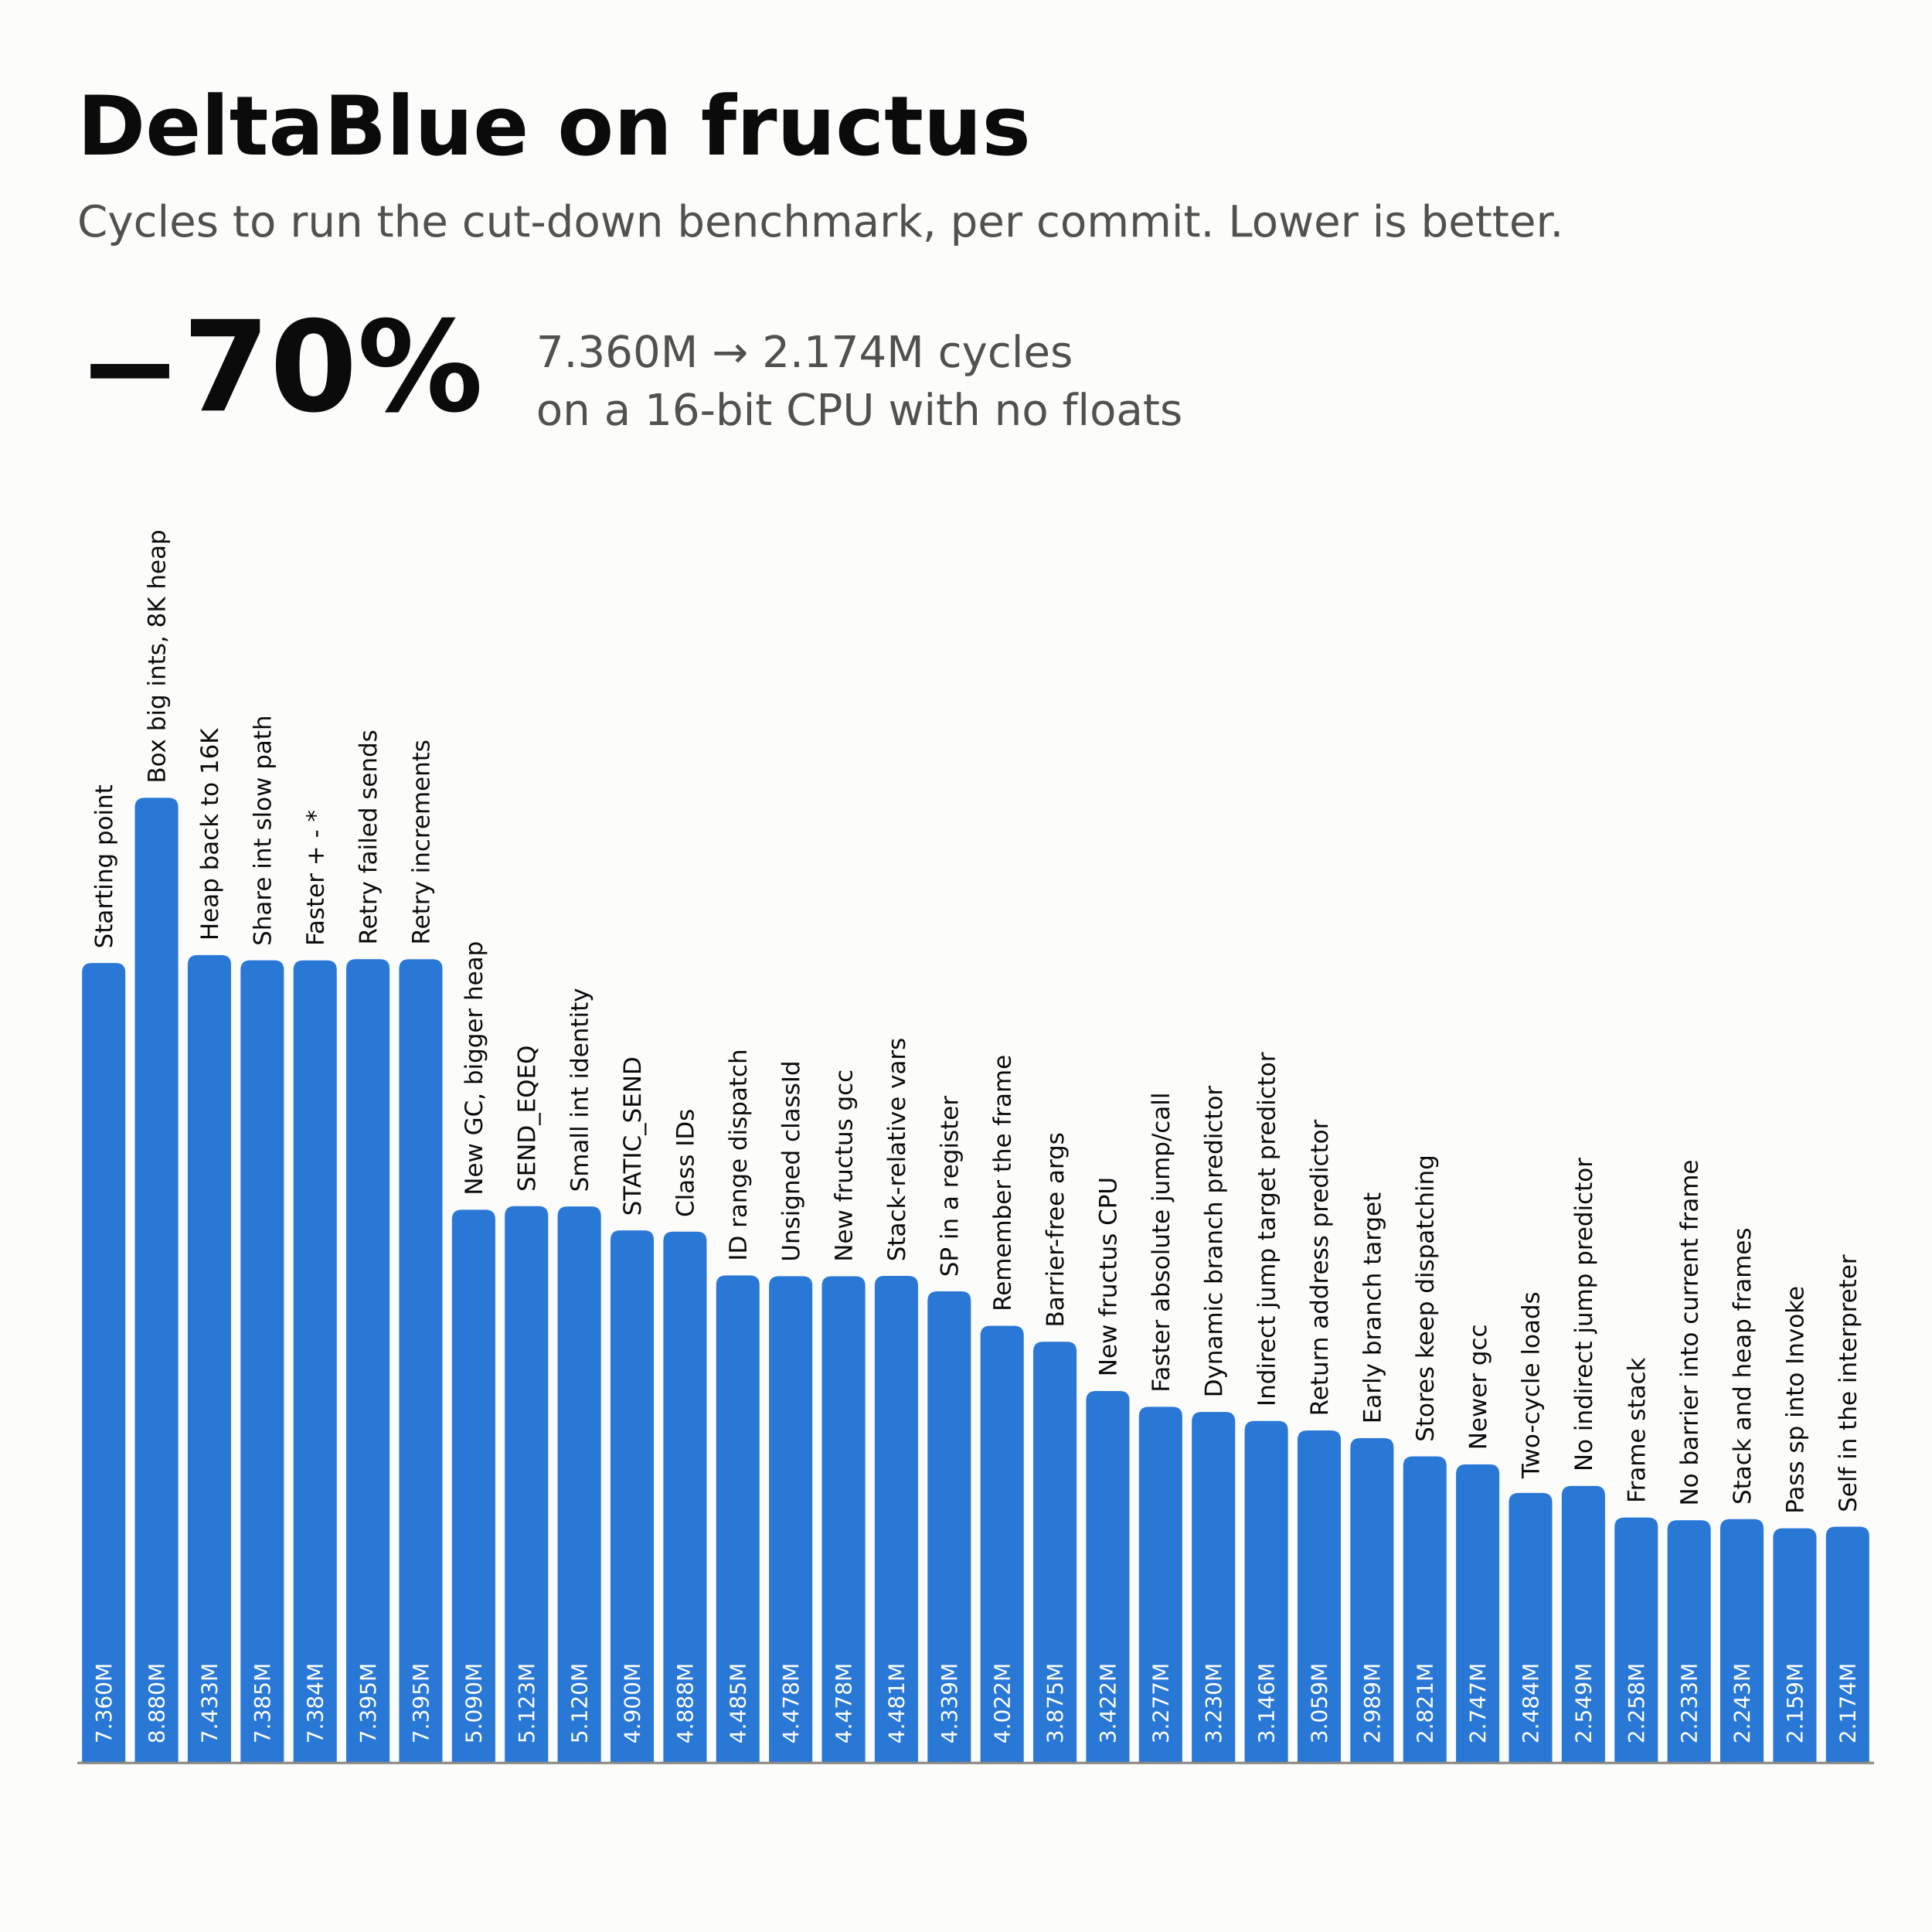
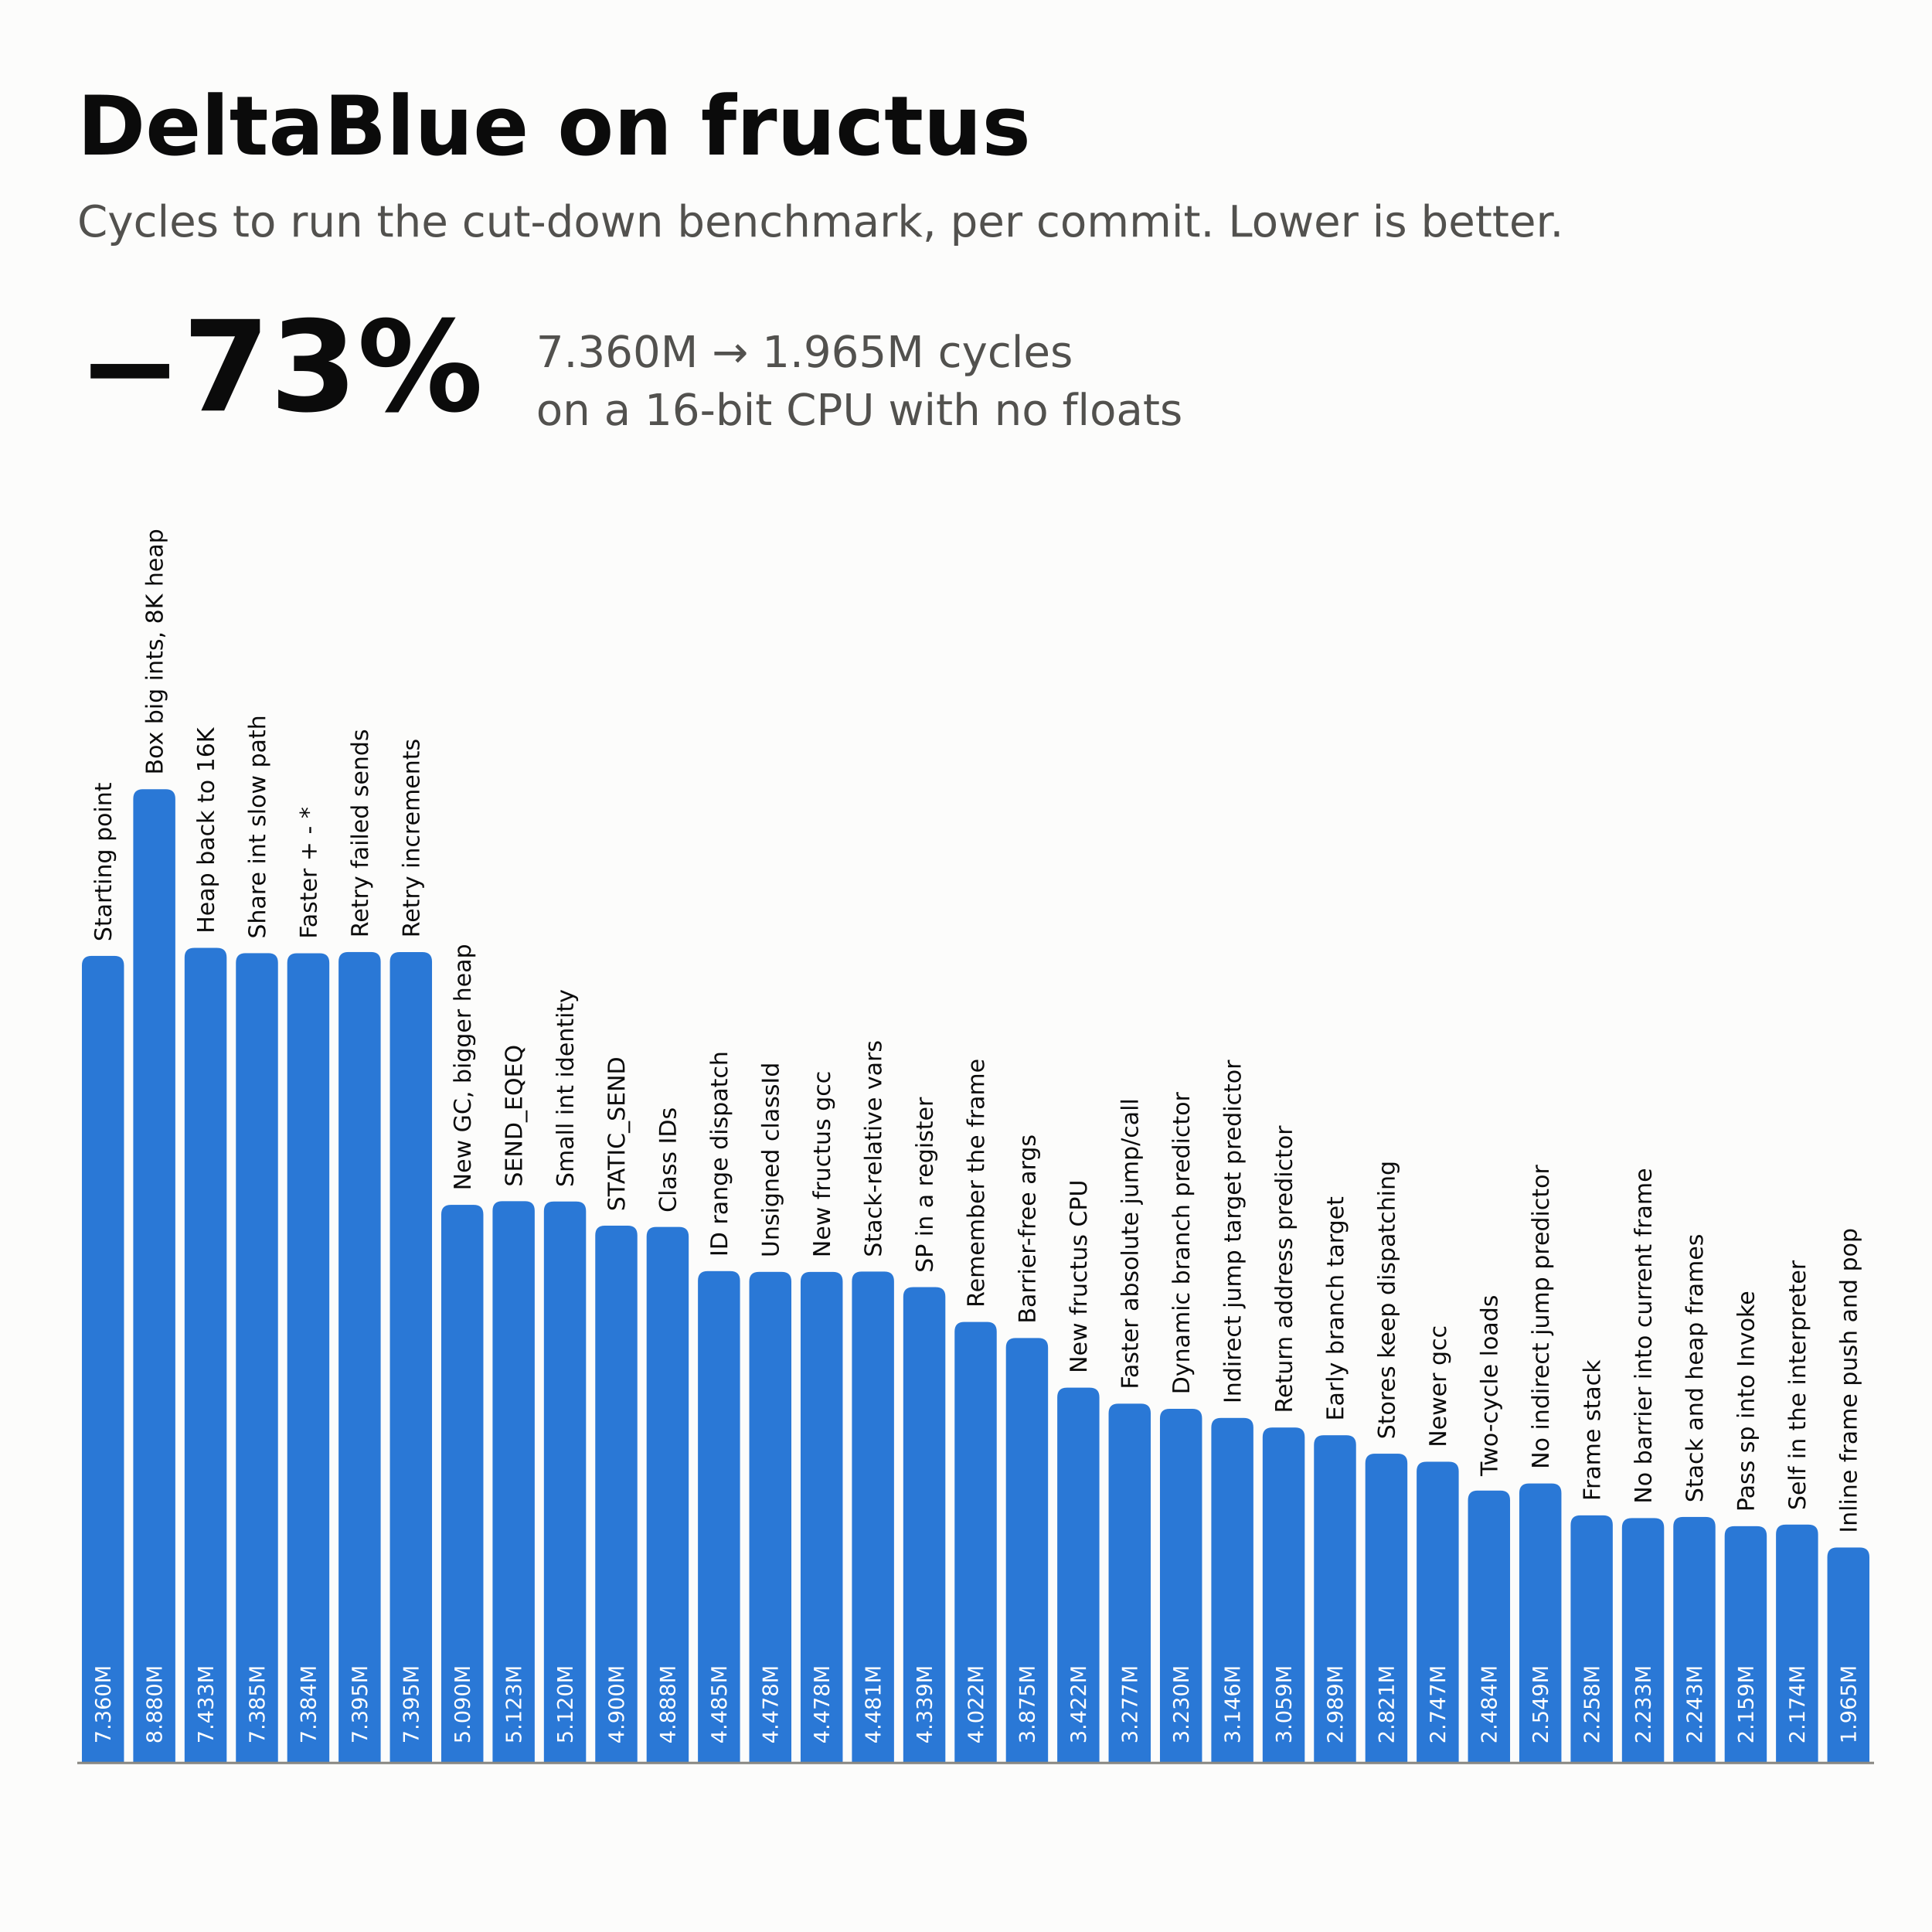
<svg xmlns="http://www.w3.org/2000/svg" width="800" height="800" viewBox="0 0 800 800" font-family="'DejaVu Sans', 'Liberation Sans', sans-serif">
  <rect width="800" height="800" fill="#fcfcfb" />
  <text x="32" y="64" font-size="34" font-weight="bold" fill="#0b0b0b">DeltaBlue on fructus</text>
  <text x="32" y="98" font-size="18" fill="#52514e">Cycles to run the cut-down benchmark, per commit. Lower is better.</text>
-   <text x="32" y="170" font-size="52" font-weight="bold" fill="#0b0b0b">−70%</text>
-   <text x="222" y="152" font-size="18" fill="#52514e">7.360M → 2.174M cycles</text>
+   <text x="32" y="170" font-size="52" font-weight="bold" fill="#0b0b0b">−73%</text>
+   <text x="222" y="152" font-size="18" fill="#52514e">7.360M → 1.965M cycles</text>
  <text x="222" y="176" font-size="18" fill="#52514e">on a 16-bit CPU with no floats</text>
-   <path d="M33.969,730 V402.757 Q33.969,398.757 37.969,398.757 H47.913 Q51.913,398.757 51.913,402.757 V730 Z" fill="#2a78d6" />
-   <text transform="translate(46.17101,722) rotate(-90)" font-size="8.972" fill="#ffffff">7.360M</text>
-   <text transform="translate(46.494,392.7574) rotate(-90)" font-size="9.9" fill="#0b0b0b">Starting point</text>
-   <path d="M55.852,730 V334.349 Q55.852,330.349 59.852,330.349 H69.795 Q73.795,330.349 73.795,334.349 V730 Z" fill="#2a78d6" />
-   <text transform="translate(68.05336,722) rotate(-90)" font-size="8.972" fill="#ffffff">8.880M</text>
-   <text transform="translate(68.37635,324.3487) rotate(-90)" font-size="9.9" fill="#0b0b0b">Box big ints, 8K heap</text>
-   <path d="M77.734,730 V399.472 Q77.734,395.472 81.734,395.472 H91.678 Q95.678,395.472 95.678,399.472 V730 Z" fill="#2a78d6" />
-   <text transform="translate(89.93572,722) rotate(-90)" font-size="8.972" fill="#ffffff">7.433M</text>
-   <text transform="translate(90.2587,389.472) rotate(-90)" font-size="9.9" fill="#0b0b0b">Heap back to 16K</text>
-   <path d="M99.616,730 V401.632 Q99.616,397.632 103.616,397.632 H113.56 Q117.56,397.632 117.56,401.632 V730 Z" fill="#2a78d6" />
-   <text transform="translate(111.8181,722) rotate(-90)" font-size="8.972" fill="#ffffff">7.385M</text>
-   <text transform="translate(112.1411,391.6323) rotate(-90)" font-size="9.9" fill="#0b0b0b">Share int slow path</text>
-   <path d="M121.499,730 V401.677 Q121.499,397.677 125.499,397.677 H135.442 Q139.442,397.677 139.442,401.677 V730 Z" fill="#2a78d6" />
-   <text transform="translate(133.7004,722) rotate(-90)" font-size="8.972" fill="#ffffff">7.384M</text>
-   <text transform="translate(134.0234,391.6773) rotate(-90)" font-size="9.9" fill="#0b0b0b">Faster + - *</text>
-   <path d="M143.381,730 V401.173 Q143.381,397.173 147.381,397.173 H157.325 Q161.325,397.173 161.325,401.173 V730 Z" fill="#2a78d6" />
-   <text transform="translate(155.5828,722) rotate(-90)" font-size="8.972" fill="#ffffff">7.395M</text>
-   <text transform="translate(155.9058,391.173) rotate(-90)" font-size="9.9" fill="#0b0b0b">Retry failed sends</text>
-   <path d="M165.264,730 V401.195 Q165.264,397.195 169.264,397.195 H179.207 Q183.207,397.195 183.207,401.195 V730 Z" fill="#2a78d6" />
-   <text transform="translate(177.4651,722) rotate(-90)" font-size="8.972" fill="#ffffff">7.395M</text>
-   <text transform="translate(177.7881,391.195) rotate(-90)" font-size="9.9" fill="#0b0b0b">Retry increments</text>
-   <path d="M187.146,730 V504.938 Q187.146,500.938 191.146,500.938 H201.089 Q205.089,500.938 205.089,504.938 V730 Z" fill="#2a78d6" />
-   <text transform="translate(199.3475,722) rotate(-90)" font-size="8.972" fill="#ffffff">5.090M</text>
-   <text transform="translate(199.6705,494.9382) rotate(-90)" font-size="9.9" fill="#0b0b0b">New GC, bigger heap</text>
-   <path d="M209.028,730 V503.432 Q209.028,499.432 213.028,499.432 H222.972 Q226.972,499.432 226.972,503.432 V730 Z" fill="#2a78d6" />
-   <text transform="translate(221.2298,722) rotate(-90)" font-size="8.972" fill="#ffffff">5.123M</text>
-   <text transform="translate(221.5528,493.4321) rotate(-90)" font-size="9.9" fill="#0b0b0b">SEND_EQEQ</text>
-   <path d="M230.911,730 V503.57 Q230.911,499.57 234.911,499.57 H244.854 Q248.854,499.57 248.854,503.57 V730 Z" fill="#2a78d6" />
-   <text transform="translate(243.1122,722) rotate(-90)" font-size="8.972" fill="#ffffff">5.120M</text>
-   <text transform="translate(243.4352,493.5704) rotate(-90)" font-size="9.9" fill="#0b0b0b">Small int identity</text>
-   <path d="M252.793,730 V513.472 Q252.793,509.472 256.793,509.472 H266.736 Q270.736,509.472 270.736,513.472 V730 Z" fill="#2a78d6" />
-   <text transform="translate(264.9945,722) rotate(-90)" font-size="8.972" fill="#ffffff">4.900M</text>
-   <text transform="translate(265.3175,503.4717) rotate(-90)" font-size="9.9" fill="#0b0b0b">STATIC_SEND</text>
-   <path d="M274.675,730 V514.001 Q274.675,510.001 278.675,510.001 H288.619 Q292.619,510.001 292.619,514.001 V730 Z" fill="#2a78d6" />
-   <text transform="translate(286.8769,722) rotate(-90)" font-size="8.972" fill="#ffffff">4.888M</text>
-   <text transform="translate(287.1999,504.0009) rotate(-90)" font-size="9.9" fill="#0b0b0b">Class IDs</text>
-   <path d="M296.558,730 V532.131 Q296.558,528.131 300.558,528.131 H310.501 Q314.501,528.131 314.501,532.131 V730 Z" fill="#2a78d6" />
-   <text transform="translate(308.7592,722) rotate(-90)" font-size="8.972" fill="#ffffff">4.485M</text>
-   <text transform="translate(309.0822,522.1305) rotate(-90)" font-size="9.9" fill="#0b0b0b">ID range dispatch</text>
-   <path d="M318.44,730 V532.454 Q318.44,528.454 322.44,528.454 H332.384 Q336.384,528.454 336.384,532.454 V730 Z" fill="#2a78d6" />
-   <text transform="translate(330.6416,722) rotate(-90)" font-size="8.972" fill="#ffffff">4.478M</text>
-   <text transform="translate(330.9646,522.4535) rotate(-90)" font-size="9.9" fill="#0b0b0b">Unsigned classId</text>
-   <path d="M340.322,730 V532.466 Q340.322,528.466 344.322,528.466 H354.266 Q358.266,528.466 358.266,532.466 V730 Z" fill="#2a78d6" />
-   <text transform="translate(352.524,722) rotate(-90)" font-size="8.972" fill="#ffffff">4.478M</text>
-   <text transform="translate(352.8469,522.4663) rotate(-90)" font-size="9.9" fill="#0b0b0b">New fructus gcc</text>
-   <path d="M362.205,730 V532.319 Q362.205,528.319 366.205,528.319 H376.148 Q380.148,528.319 380.148,532.319 V730 Z" fill="#2a78d6" />
-   <text transform="translate(374.4063,722) rotate(-90)" font-size="8.972" fill="#ffffff">4.481M</text>
-   <text transform="translate(374.7293,522.3189) rotate(-90)" font-size="9.9" fill="#0b0b0b">Stack-relative vars</text>
-   <path d="M384.087,730 V538.716 Q384.087,534.716 388.087,534.716 H398.031 Q402.031,534.716 402.031,538.716 V730 Z" fill="#2a78d6" />
-   <text transform="translate(396.2887,722) rotate(-90)" font-size="8.972" fill="#ffffff">4.339M</text>
-   <text transform="translate(396.6116,528.7159) rotate(-90)" font-size="9.9" fill="#0b0b0b">SP in a register</text>
-   <path d="M405.969,730 V552.995 Q405.969,548.995 409.969,548.995 H419.913 Q423.913,548.995 423.913,552.995 V730 Z" fill="#2a78d6" />
-   <text transform="translate(418.171,722) rotate(-90)" font-size="8.972" fill="#ffffff">4.022M</text>
-   <text transform="translate(418.494,542.9948) rotate(-90)" font-size="9.9" fill="#0b0b0b">Remember the frame</text>
-   <path d="M427.852,730 V559.594 Q427.852,555.594 431.852,555.594 H441.795 Q445.795,555.594 445.795,559.594 V730 Z" fill="#2a78d6" />
-   <text transform="translate(440.0534,722) rotate(-90)" font-size="8.972" fill="#ffffff">3.875M</text>
-   <text transform="translate(440.3763,549.5937) rotate(-90)" font-size="9.9" fill="#0b0b0b">Barrier-free args</text>
-   <path d="M449.734,730 V579.97 Q449.734,575.97 453.734,575.97 H463.678 Q467.678,575.97 467.678,579.97 V730 Z" fill="#2a78d6" />
-   <text transform="translate(461.9357,722) rotate(-90)" font-size="8.972" fill="#ffffff">3.422M</text>
-   <text transform="translate(462.2587,569.9696) rotate(-90)" font-size="9.9" fill="#0b0b0b">New fructus CPU</text>
-   <path d="M471.616,730 V586.537 Q471.616,582.537 475.616,582.537 H485.56 Q489.56,582.537 489.56,586.537 V730 Z" fill="#2a78d6" />
-   <text transform="translate(483.8181,722) rotate(-90)" font-size="8.972" fill="#ffffff">3.277M</text>
-   <text transform="translate(484.1411,576.5371) rotate(-90)" font-size="9.9" fill="#0b0b0b">Faster absolute jump/call</text>
-   <path d="M493.499,730 V588.651 Q493.499,584.651 497.499,584.651 H507.442 Q511.442,584.651 511.442,588.651 V730 Z" fill="#2a78d6" />
-   <text transform="translate(505.7004,722) rotate(-90)" font-size="8.972" fill="#ffffff">3.230M</text>
-   <text transform="translate(506.0234,578.6506) rotate(-90)" font-size="9.9" fill="#0b0b0b">Dynamic branch predictor</text>
-   <path d="M515.381,730 V592.393 Q515.381,588.393 519.381,588.393 H529.325 Q533.325,588.393 533.325,592.393 V730 Z" fill="#2a78d6" />
-   <text transform="translate(527.5828,722) rotate(-90)" font-size="8.972" fill="#ffffff">3.146M</text>
-   <text transform="translate(527.9058,582.3928) rotate(-90)" font-size="9.9" fill="#0b0b0b">Indirect jump target predictor</text>
-   <path d="M537.264,730 V596.327 Q537.264,592.327 541.264,592.327 H551.207 Q555.207,592.327 555.207,596.327 V730 Z" fill="#2a78d6" />
-   <text transform="translate(549.4651,722) rotate(-90)" font-size="8.972" fill="#ffffff">3.059M</text>
-   <text transform="translate(549.7881,586.3268) rotate(-90)" font-size="9.9" fill="#0b0b0b">Return address predictor</text>
-   <path d="M559.146,730 V599.499 Q559.146,595.499 563.146,595.499 H573.089 Q577.089,595.499 577.089,599.499 V730 Z" fill="#2a78d6" />
-   <text transform="translate(571.3475,722) rotate(-90)" font-size="8.972" fill="#ffffff">2.989M</text>
-   <text transform="translate(571.6705,589.4993) rotate(-90)" font-size="9.9" fill="#0b0b0b">Early branch target</text>
-   <path d="M581.028,730 V607.059 Q581.028,603.059 585.028,603.059 H594.972 Q598.972,603.059 598.972,607.059 V730 Z" fill="#2a78d6" />
-   <text transform="translate(593.2298,722) rotate(-90)" font-size="8.972" fill="#ffffff">2.821M</text>
-   <text transform="translate(593.5528,597.0593) rotate(-90)" font-size="9.9" fill="#0b0b0b">Stores keep dispatching</text>
-   <path d="M602.911,730 V610.378 Q602.911,606.378 606.911,606.378 H616.854 Q620.854,606.378 620.854,610.378 V730 Z" fill="#2a78d6" />
-   <text transform="translate(615.1122,722) rotate(-90)" font-size="8.972" fill="#ffffff">2.747M</text>
-   <text transform="translate(615.4352,600.3783) rotate(-90)" font-size="9.9" fill="#0b0b0b">Newer gcc</text>
-   <path d="M624.793,730 V622.201 Q624.793,618.201 628.793,618.201 H638.736 Q642.736,618.201 642.736,622.201 V730 Z" fill="#2a78d6" />
-   <text transform="translate(636.9945,722) rotate(-90)" font-size="8.972" fill="#ffffff">2.484M</text>
-   <text transform="translate(637.3175,612.2009) rotate(-90)" font-size="9.9" fill="#0b0b0b">Two-cycle loads</text>
-   <path d="M646.675,730 V619.29 Q646.675,615.29 650.675,615.29 H660.619 Q664.619,615.29 664.619,619.29 V730 Z" fill="#2a78d6" />
-   <text transform="translate(658.8769,722) rotate(-90)" font-size="8.972" fill="#ffffff">2.549M</text>
-   <text transform="translate(659.1999,609.2898) rotate(-90)" font-size="9.9" fill="#0b0b0b">No indirect jump predictor</text>
-   <path d="M668.558,730 V632.374 Q668.558,628.374 672.558,628.374 H682.501 Q686.501,628.374 686.501,632.374 V730 Z" fill="#2a78d6" />
-   <text transform="translate(680.7592,722) rotate(-90)" font-size="8.972" fill="#ffffff">2.258M</text>
-   <text transform="translate(681.0822,622.3737) rotate(-90)" font-size="9.9" fill="#0b0b0b">Frame stack</text>
-   <path d="M690.44,730 V633.507 Q690.44,629.507 694.44,629.507 H704.384 Q708.384,629.507 708.384,633.507 V730 Z" fill="#2a78d6" />
-   <text transform="translate(702.6416,722) rotate(-90)" font-size="8.972" fill="#ffffff">2.233M</text>
-   <text transform="translate(702.9646,623.5072) rotate(-90)" font-size="9.9" fill="#0b0b0b">No barrier into current frame</text>
-   <path d="M712.322,730 V633.033 Q712.322,629.033 716.322,629.033 H726.266 Q730.266,629.033 730.266,633.033 V730 Z" fill="#2a78d6" />
-   <text transform="translate(724.524,722) rotate(-90)" font-size="8.972" fill="#ffffff">2.243M</text>
-   <text transform="translate(724.8469,623.0328) rotate(-90)" font-size="9.9" fill="#0b0b0b">Stack and heap frames</text>
-   <path d="M734.205,730 V636.824 Q734.205,632.824 738.205,632.824 H748.148 Q752.148,632.824 752.148,636.824 V730 Z" fill="#2a78d6" />
-   <text transform="translate(746.4063,722) rotate(-90)" font-size="8.972" fill="#ffffff">2.159M</text>
-   <text transform="translate(746.7293,626.8241) rotate(-90)" font-size="9.9" fill="#0b0b0b">Pass sp into Invoke</text>
-   <path d="M756.087,730 V636.172 Q756.087,632.172 760.087,632.172 H770.031 Q774.031,632.172 774.031,636.172 V730 Z" fill="#2a78d6" />
-   <text transform="translate(768.2887,722) rotate(-90)" font-size="8.972" fill="#ffffff">2.174M</text>
-   <text transform="translate(768.6116,626.1723) rotate(-90)" font-size="9.9" fill="#0b0b0b">Self in the interpreter</text>
+   <path d="M33.913,730 V399.813 Q33.913,395.813 37.913,395.813 H47.344 Q51.344,395.813 51.344,399.813 V730 Z" fill="#2a78d6" />
+   <text transform="translate(45.76613,722) rotate(-90)" font-size="8.715" fill="#ffffff">7.360M</text>
+   <text transform="translate(46.07988,389.8128) rotate(-90)" font-size="9.6" fill="#0b0b0b">Starting point</text>
+   <path d="M55.17,730 V330.796 Q55.17,326.796 59.17,326.796 H68.601 Q72.601,326.796 72.601,330.796 V730 Z" fill="#2a78d6" />
+   <text transform="translate(67.02327,722) rotate(-90)" font-size="8.715" fill="#ffffff">8.880M</text>
+   <text transform="translate(67.33702,320.7958) rotate(-90)" font-size="9.6" fill="#0b0b0b">Box big ints, 8K heap</text>
+   <path d="M76.427,730 V396.498 Q76.427,392.498 80.427,392.498 H89.858 Q93.858,392.498 93.858,396.498 V730 Z" fill="#2a78d6" />
+   <text transform="translate(88.28041,722) rotate(-90)" font-size="8.715" fill="#ffffff">7.433M</text>
+   <text transform="translate(88.59417,386.4981) rotate(-90)" font-size="9.6" fill="#0b0b0b">Heap back to 16K</text>
+   <path d="M97.685,730 V398.678 Q97.685,394.678 101.685,394.678 H111.115 Q115.115,394.678 115.115,398.678 V730 Z" fill="#2a78d6" />
+   <text transform="translate(109.5376,722) rotate(-90)" font-size="8.715" fill="#ffffff">7.385M</text>
+   <text transform="translate(109.8513,388.6776) rotate(-90)" font-size="9.6" fill="#0b0b0b">Share int slow path</text>
+   <path d="M118.942,730 V398.723 Q118.942,394.723 122.942,394.723 H132.373 Q136.373,394.723 136.373,398.723 V730 Z" fill="#2a78d6" />
+   <text transform="translate(130.7947,722) rotate(-90)" font-size="8.715" fill="#ffffff">7.384M</text>
+   <text transform="translate(131.1085,388.723) rotate(-90)" font-size="9.6" fill="#0b0b0b">Faster + - *</text>
+   <path d="M140.199,730 V398.214 Q140.199,394.214 144.199,394.214 H153.63 Q157.63,394.214 157.63,398.214 V730 Z" fill="#2a78d6" />
+   <text transform="translate(152.0518,722) rotate(-90)" font-size="8.715" fill="#ffffff">7.395M</text>
+   <text transform="translate(152.3656,388.2142) rotate(-90)" font-size="9.6" fill="#0b0b0b">Retry failed sends</text>
+   <path d="M161.456,730 V398.236 Q161.456,394.236 165.456,394.236 H174.887 Q178.887,394.236 178.887,398.236 V730 Z" fill="#2a78d6" />
+   <text transform="translate(173.309,722) rotate(-90)" font-size="8.715" fill="#ffffff">7.395M</text>
+   <text transform="translate(173.6227,388.2365) rotate(-90)" font-size="9.6" fill="#0b0b0b">Retry increments</text>
+   <path d="M182.713,730 V502.902 Q182.713,498.902 186.713,498.902 H196.144 Q200.144,498.902 200.144,502.902 V730 Z" fill="#2a78d6" />
+   <text transform="translate(194.5661,722) rotate(-90)" font-size="8.715" fill="#ffffff">5.090M</text>
+   <text transform="translate(194.8799,492.9019) rotate(-90)" font-size="9.6" fill="#0b0b0b">New GC, bigger heap</text>
+   <path d="M203.97,730 V501.382 Q203.97,497.382 207.97,497.382 H217.401 Q221.401,497.382 221.401,501.382 V730 Z" fill="#2a78d6" />
+   <text transform="translate(215.8233,722) rotate(-90)" font-size="8.715" fill="#ffffff">5.123M</text>
+   <text transform="translate(216.137,491.3824) rotate(-90)" font-size="9.6" fill="#0b0b0b">SEND_EQEQ</text>
+   <path d="M225.227,730 V501.522 Q225.227,497.522 229.227,497.522 H238.658 Q242.658,497.522 242.658,501.522 V730 Z" fill="#2a78d6" />
+   <text transform="translate(237.0804,722) rotate(-90)" font-size="8.715" fill="#ffffff">5.120M</text>
+   <text transform="translate(237.3942,491.5219) rotate(-90)" font-size="9.6" fill="#0b0b0b">Small int identity</text>
+   <path d="M246.485,730 V511.511 Q246.485,507.511 250.485,507.511 H259.915 Q263.915,507.511 263.915,511.511 V730 Z" fill="#2a78d6" />
+   <text transform="translate(258.3376,722) rotate(-90)" font-size="8.715" fill="#ffffff">4.900M</text>
+   <text transform="translate(258.6513,501.5112) rotate(-90)" font-size="9.6" fill="#0b0b0b">STATIC_SEND</text>
+   <path d="M267.742,730 V512.045 Q267.742,508.045 271.742,508.045 H281.173 Q285.173,508.045 285.173,512.045 V730 Z" fill="#2a78d6" />
+   <text transform="translate(279.5947,722) rotate(-90)" font-size="8.715" fill="#ffffff">4.888M</text>
+   <text transform="translate(279.9085,502.0452) rotate(-90)" font-size="9.6" fill="#0b0b0b">Class IDs</text>
+   <path d="M288.999,730 V530.336 Q288.999,526.336 292.999,526.336 H302.43 Q306.43,526.336 306.43,530.336 V730 Z" fill="#2a78d6" />
+   <text transform="translate(300.8518,722) rotate(-90)" font-size="8.715" fill="#ffffff">4.485M</text>
+   <text transform="translate(301.1656,520.336) rotate(-90)" font-size="9.6" fill="#0b0b0b">ID range dispatch</text>
+   <path d="M310.256,730 V530.662 Q310.256,526.662 314.256,526.662 H323.687 Q327.687,526.662 327.687,530.662 V730 Z" fill="#2a78d6" />
+   <text transform="translate(322.109,722) rotate(-90)" font-size="8.715" fill="#ffffff">4.478M</text>
+   <text transform="translate(322.4227,520.6618) rotate(-90)" font-size="9.6" fill="#0b0b0b">Unsigned classId</text>
+   <path d="M331.513,730 V530.675 Q331.513,526.675 335.513,526.675 H344.944 Q348.944,526.675 348.944,530.675 V730 Z" fill="#2a78d6" />
+   <text transform="translate(343.3661,722) rotate(-90)" font-size="8.715" fill="#ffffff">4.478M</text>
+   <text transform="translate(343.6799,520.6747) rotate(-90)" font-size="9.6" fill="#0b0b0b">New fructus gcc</text>
+   <path d="M352.77,730 V530.526 Q352.77,526.526 356.77,526.526 H366.201 Q370.201,526.526 370.201,530.526 V730 Z" fill="#2a78d6" />
+   <text transform="translate(364.6233,722) rotate(-90)" font-size="8.715" fill="#ffffff">4.481M</text>
+   <text transform="translate(364.937,520.526) rotate(-90)" font-size="9.6" fill="#0b0b0b">Stack-relative vars</text>
+   <path d="M374.027,730 V536.98 Q374.027,532.98 378.027,532.98 H387.458 Q391.458,532.98 391.458,536.98 V730 Z" fill="#2a78d6" />
+   <text transform="translate(385.8804,722) rotate(-90)" font-size="8.715" fill="#ffffff">4.339M</text>
+   <text transform="translate(386.1942,526.9799) rotate(-90)" font-size="9.6" fill="#0b0b0b">SP in a register</text>
+   <path d="M395.285,730 V551.386 Q395.285,547.386 399.285,547.386 H408.715 Q412.715,547.386 412.715,551.386 V730 Z" fill="#2a78d6" />
+   <text transform="translate(407.1376,722) rotate(-90)" font-size="8.715" fill="#ffffff">4.022M</text>
+   <text transform="translate(407.4513,541.3857) rotate(-90)" font-size="9.6" fill="#0b0b0b">Remember the frame</text>
+   <path d="M416.542,730 V558.043 Q416.542,554.043 420.542,554.043 H429.973 Q433.973,554.043 433.973,558.043 V730 Z" fill="#2a78d6" />
+   <text transform="translate(428.3947,722) rotate(-90)" font-size="8.715" fill="#ffffff">3.875M</text>
+   <text transform="translate(428.7085,548.0432) rotate(-90)" font-size="9.6" fill="#0b0b0b">Barrier-free args</text>
+   <path d="M437.799,730 V578.6 Q437.799,574.6 441.799,574.6 H451.23 Q455.23,574.6 455.23,578.6 V730 Z" fill="#2a78d6" />
+   <text transform="translate(449.6518,722) rotate(-90)" font-size="8.715" fill="#ffffff">3.422M</text>
+   <text transform="translate(449.9656,568.6003) rotate(-90)" font-size="9.6" fill="#0b0b0b">New fructus CPU</text>
+   <path d="M459.056,730 V585.226 Q459.056,581.226 463.056,581.226 H472.487 Q476.487,581.226 476.487,585.226 V730 Z" fill="#2a78d6" />
+   <text transform="translate(470.909,722) rotate(-90)" font-size="8.715" fill="#ffffff">3.277M</text>
+   <text transform="translate(471.2227,575.2262) rotate(-90)" font-size="9.6" fill="#0b0b0b">Faster absolute jump/call</text>
+   <path d="M480.313,730 V587.359 Q480.313,583.359 484.313,583.359 H493.744 Q497.744,583.359 497.744,587.359 V730 Z" fill="#2a78d6" />
+   <text transform="translate(492.1661,722) rotate(-90)" font-size="8.715" fill="#ffffff">3.230M</text>
+   <text transform="translate(492.4799,577.3585) rotate(-90)" font-size="9.6" fill="#0b0b0b">Dynamic branch predictor</text>
+   <path d="M501.57,730 V591.134 Q501.57,587.134 505.57,587.134 H515.001 Q519.001,587.134 519.001,591.134 V730 Z" fill="#2a78d6" />
+   <text transform="translate(513.4233,722) rotate(-90)" font-size="8.715" fill="#ffffff">3.146M</text>
+   <text transform="translate(513.737,581.1339) rotate(-90)" font-size="9.6" fill="#0b0b0b">Indirect jump target predictor</text>
+   <path d="M522.827,730 V595.103 Q522.827,591.103 526.827,591.103 H536.258 Q540.258,591.103 540.258,595.103 V730 Z" fill="#2a78d6" />
+   <text transform="translate(534.6804,722) rotate(-90)" font-size="8.715" fill="#ffffff">3.059M</text>
+   <text transform="translate(534.9942,585.1029) rotate(-90)" font-size="9.6" fill="#0b0b0b">Return address predictor</text>
+   <path d="M544.085,730 V598.304 Q544.085,594.304 548.085,594.304 H557.515 Q561.515,594.304 561.515,598.304 V730 Z" fill="#2a78d6" />
+   <text transform="translate(555.9376,722) rotate(-90)" font-size="8.715" fill="#ffffff">2.989M</text>
+   <text transform="translate(556.2513,588.3036) rotate(-90)" font-size="9.6" fill="#0b0b0b">Early branch target</text>
+   <path d="M565.342,730 V605.931 Q565.342,601.931 569.342,601.931 H578.773 Q582.773,601.931 582.773,605.931 V730 Z" fill="#2a78d6" />
+   <text transform="translate(577.1947,722) rotate(-90)" font-size="8.715" fill="#ffffff">2.821M</text>
+   <text transform="translate(577.5085,595.9308) rotate(-90)" font-size="9.6" fill="#0b0b0b">Stores keep dispatching</text>
+   <path d="M586.599,730 V609.279 Q586.599,605.279 590.599,605.279 H600.03 Q604.03,605.279 604.03,609.279 V730 Z" fill="#2a78d6" />
+   <text transform="translate(598.4518,722) rotate(-90)" font-size="8.715" fill="#ffffff">2.747M</text>
+   <text transform="translate(598.7656,599.2793) rotate(-90)" font-size="9.6" fill="#0b0b0b">Newer gcc</text>
+   <path d="M607.856,730 V621.207 Q607.856,617.207 611.856,617.207 H621.287 Q625.287,617.207 625.287,621.207 V730 Z" fill="#2a78d6" />
+   <text transform="translate(619.709,722) rotate(-90)" font-size="8.715" fill="#ffffff">2.484M</text>
+   <text transform="translate(620.0227,611.207) rotate(-90)" font-size="9.6" fill="#0b0b0b">Two-cycle loads</text>
+   <path d="M629.113,730 V618.27 Q629.113,614.27 633.113,614.27 H642.544 Q646.544,614.27 646.544,618.27 V730 Z" fill="#2a78d6" />
+   <text transform="translate(640.9661,722) rotate(-90)" font-size="8.715" fill="#ffffff">2.549M</text>
+   <text transform="translate(641.2799,608.2701) rotate(-90)" font-size="9.6" fill="#0b0b0b">No indirect jump predictor</text>
+   <path d="M650.37,730 V631.47 Q650.37,627.47 654.37,627.47 H663.801 Q667.801,627.47 667.801,631.47 V730 Z" fill="#2a78d6" />
+   <text transform="translate(662.2233,722) rotate(-90)" font-size="8.715" fill="#ffffff">2.258M</text>
+   <text transform="translate(662.537,621.4702) rotate(-90)" font-size="9.6" fill="#0b0b0b">Frame stack</text>
+   <path d="M671.627,730 V632.614 Q671.627,628.614 675.627,628.614 H685.058 Q689.058,628.614 689.058,632.614 V730 Z" fill="#2a78d6" />
+   <text transform="translate(683.4804,722) rotate(-90)" font-size="8.715" fill="#ffffff">2.233M</text>
+   <text transform="translate(683.7942,622.6139) rotate(-90)" font-size="9.6" fill="#0b0b0b">No barrier into current frame</text>
+   <path d="M692.885,730 V632.135 Q692.885,628.135 696.885,628.135 H706.315 Q710.315,628.135 710.315,632.135 V730 Z" fill="#2a78d6" />
+   <text transform="translate(704.7376,722) rotate(-90)" font-size="8.715" fill="#ffffff">2.243M</text>
+   <text transform="translate(705.0513,622.1352) rotate(-90)" font-size="9.6" fill="#0b0b0b">Stack and heap frames</text>
+   <path d="M714.142,730 V635.96 Q714.142,631.96 718.142,631.96 H727.573 Q731.573,631.96 731.573,635.96 V730 Z" fill="#2a78d6" />
+   <text transform="translate(725.9947,722) rotate(-90)" font-size="8.715" fill="#ffffff">2.159M</text>
+   <text transform="translate(726.3085,625.9603) rotate(-90)" font-size="9.6" fill="#0b0b0b">Pass sp into Invoke</text>
+   <path d="M735.399,730 V635.303 Q735.399,631.303 739.399,631.303 H748.83 Q752.83,631.303 752.83,635.303 V730 Z" fill="#2a78d6" />
+   <text transform="translate(747.2518,722) rotate(-90)" font-size="8.715" fill="#ffffff">2.174M</text>
+   <text transform="translate(747.5656,625.3026) rotate(-90)" font-size="9.6" fill="#0b0b0b">Self in the interpreter</text>
+   <path d="M756.656,730 V644.783 Q756.656,640.783 760.656,640.783 H770.087 Q774.087,640.783 774.087,644.783 V730 Z" fill="#2a78d6" />
+   <text transform="translate(768.509,722) rotate(-90)" font-size="8.715" fill="#ffffff">1.965M</text>
+   <text transform="translate(768.8227,634.7826) rotate(-90)" font-size="9.6" fill="#0b0b0b">Inline frame push and pop</text>
  <line x1="32" x2="776" y1="730" y2="730" stroke="#8a8984" stroke-width="1" />
</svg>
